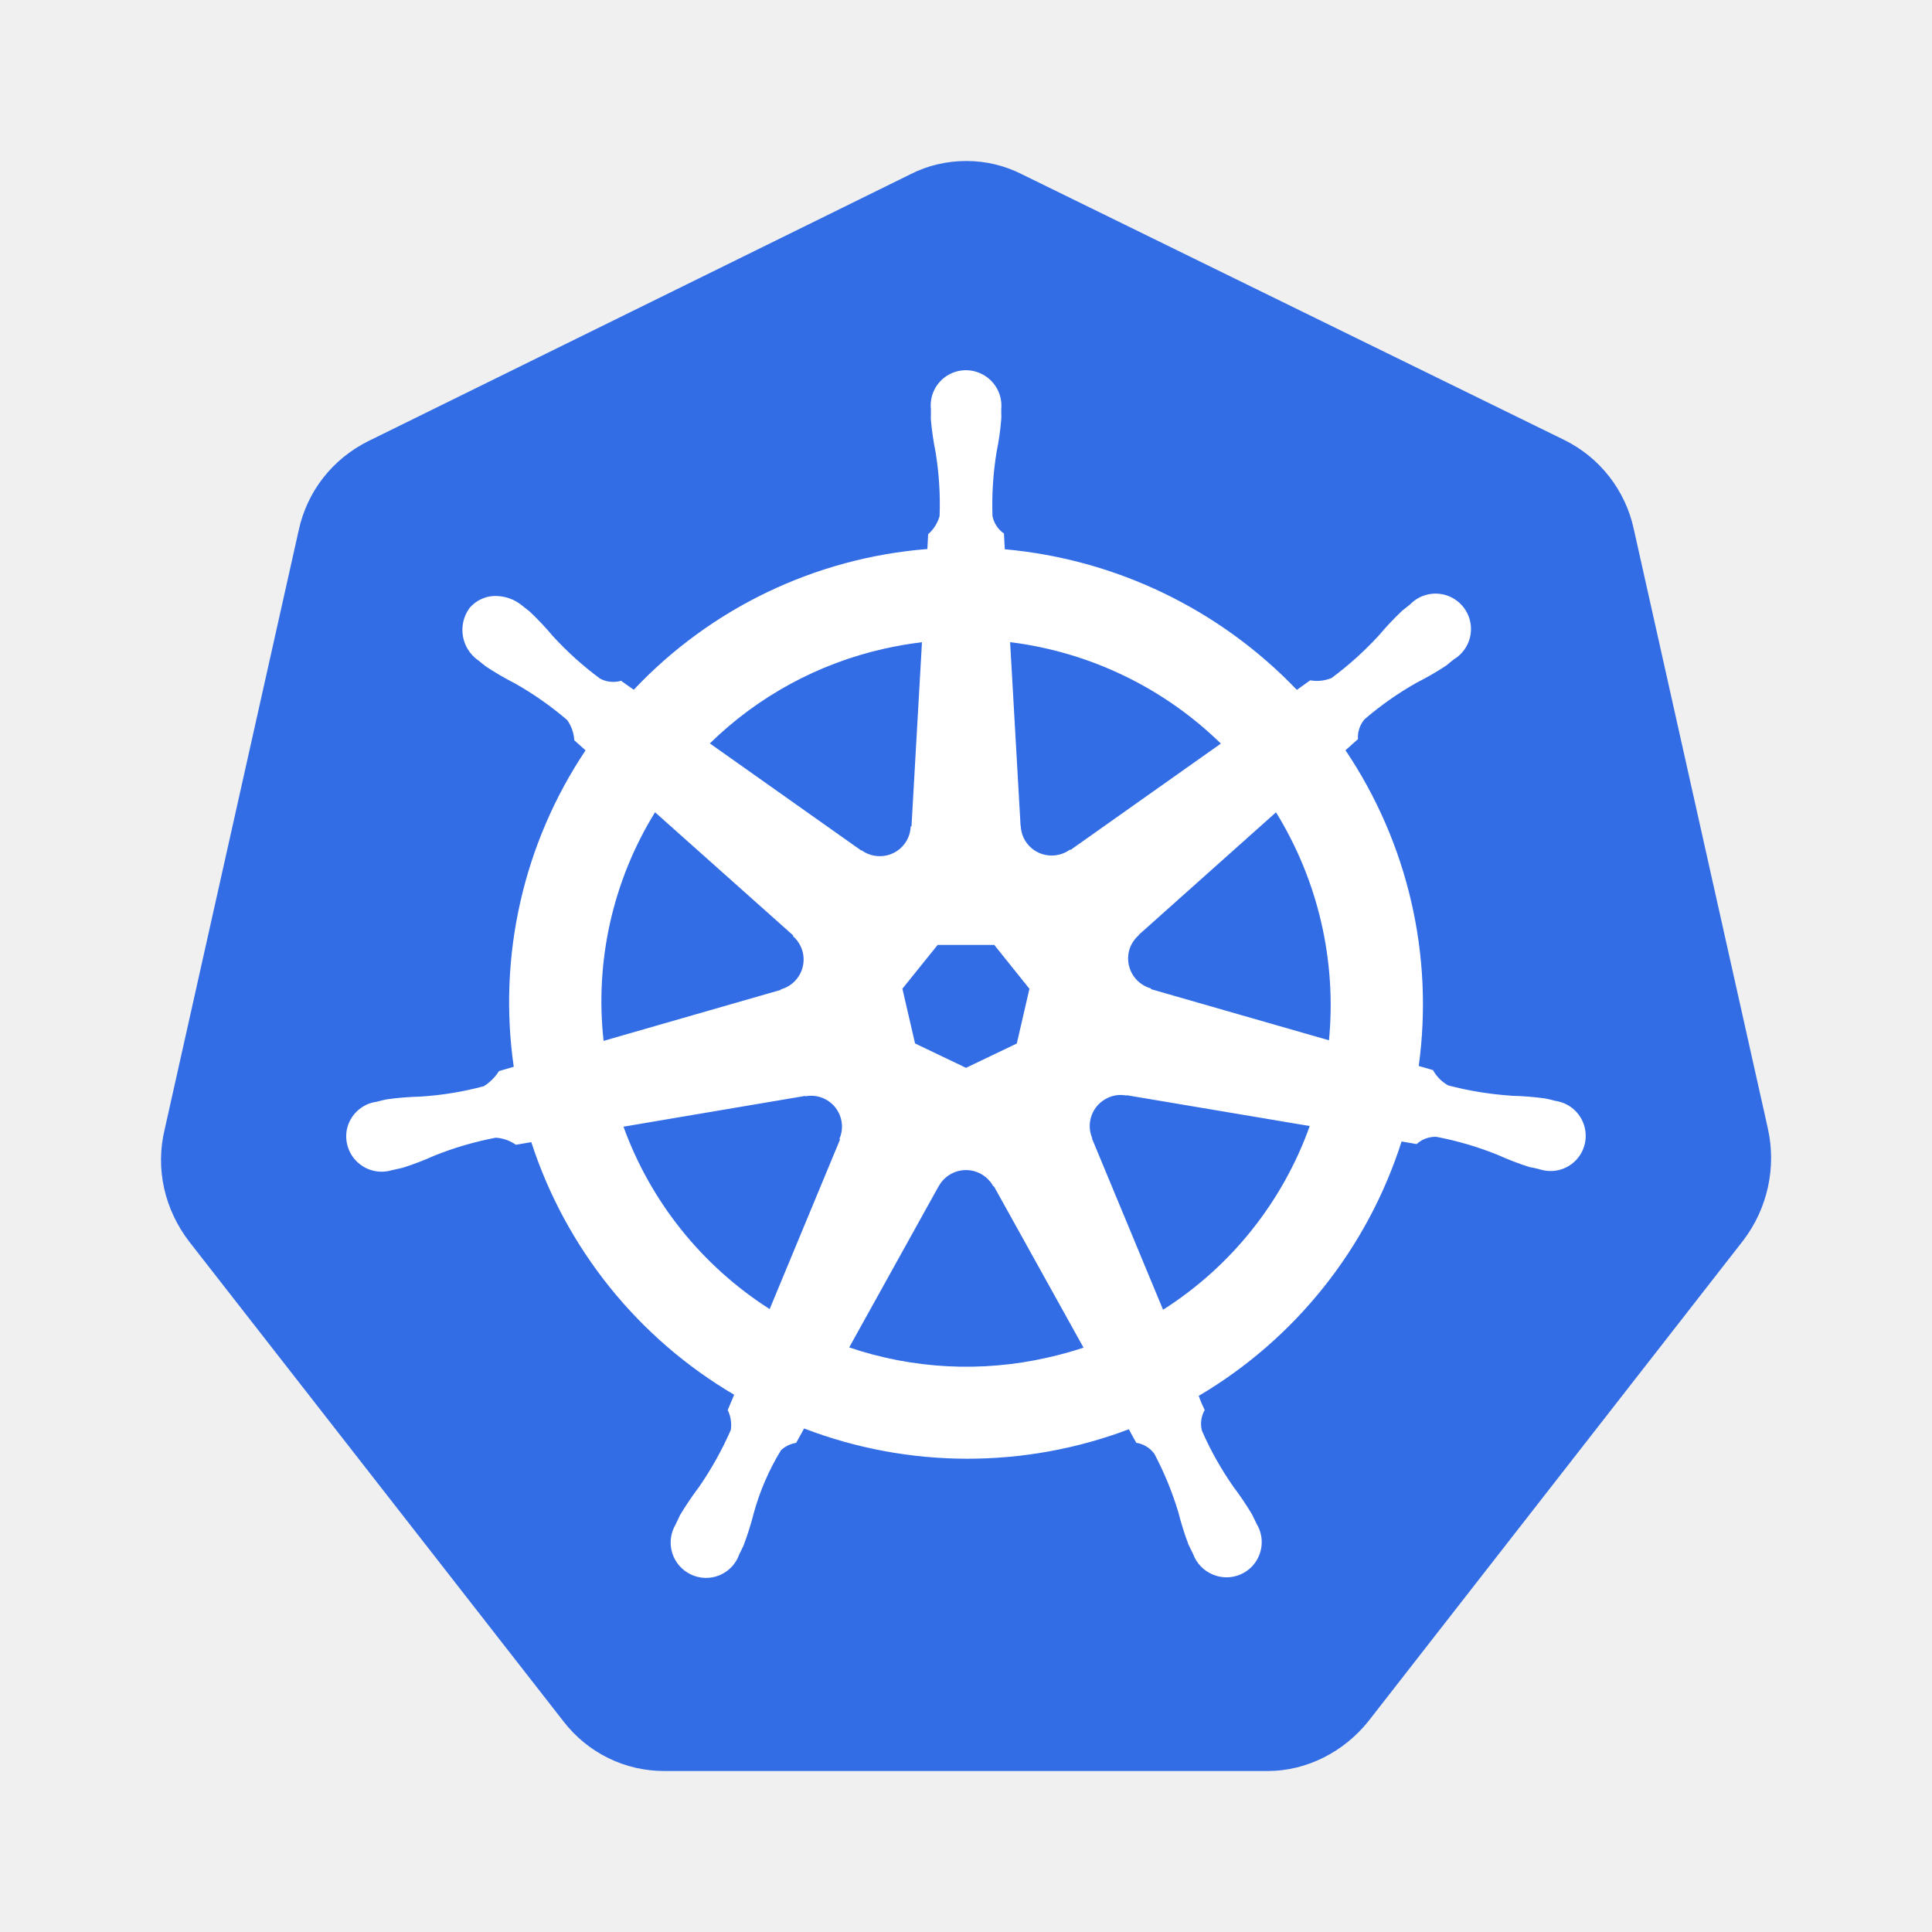
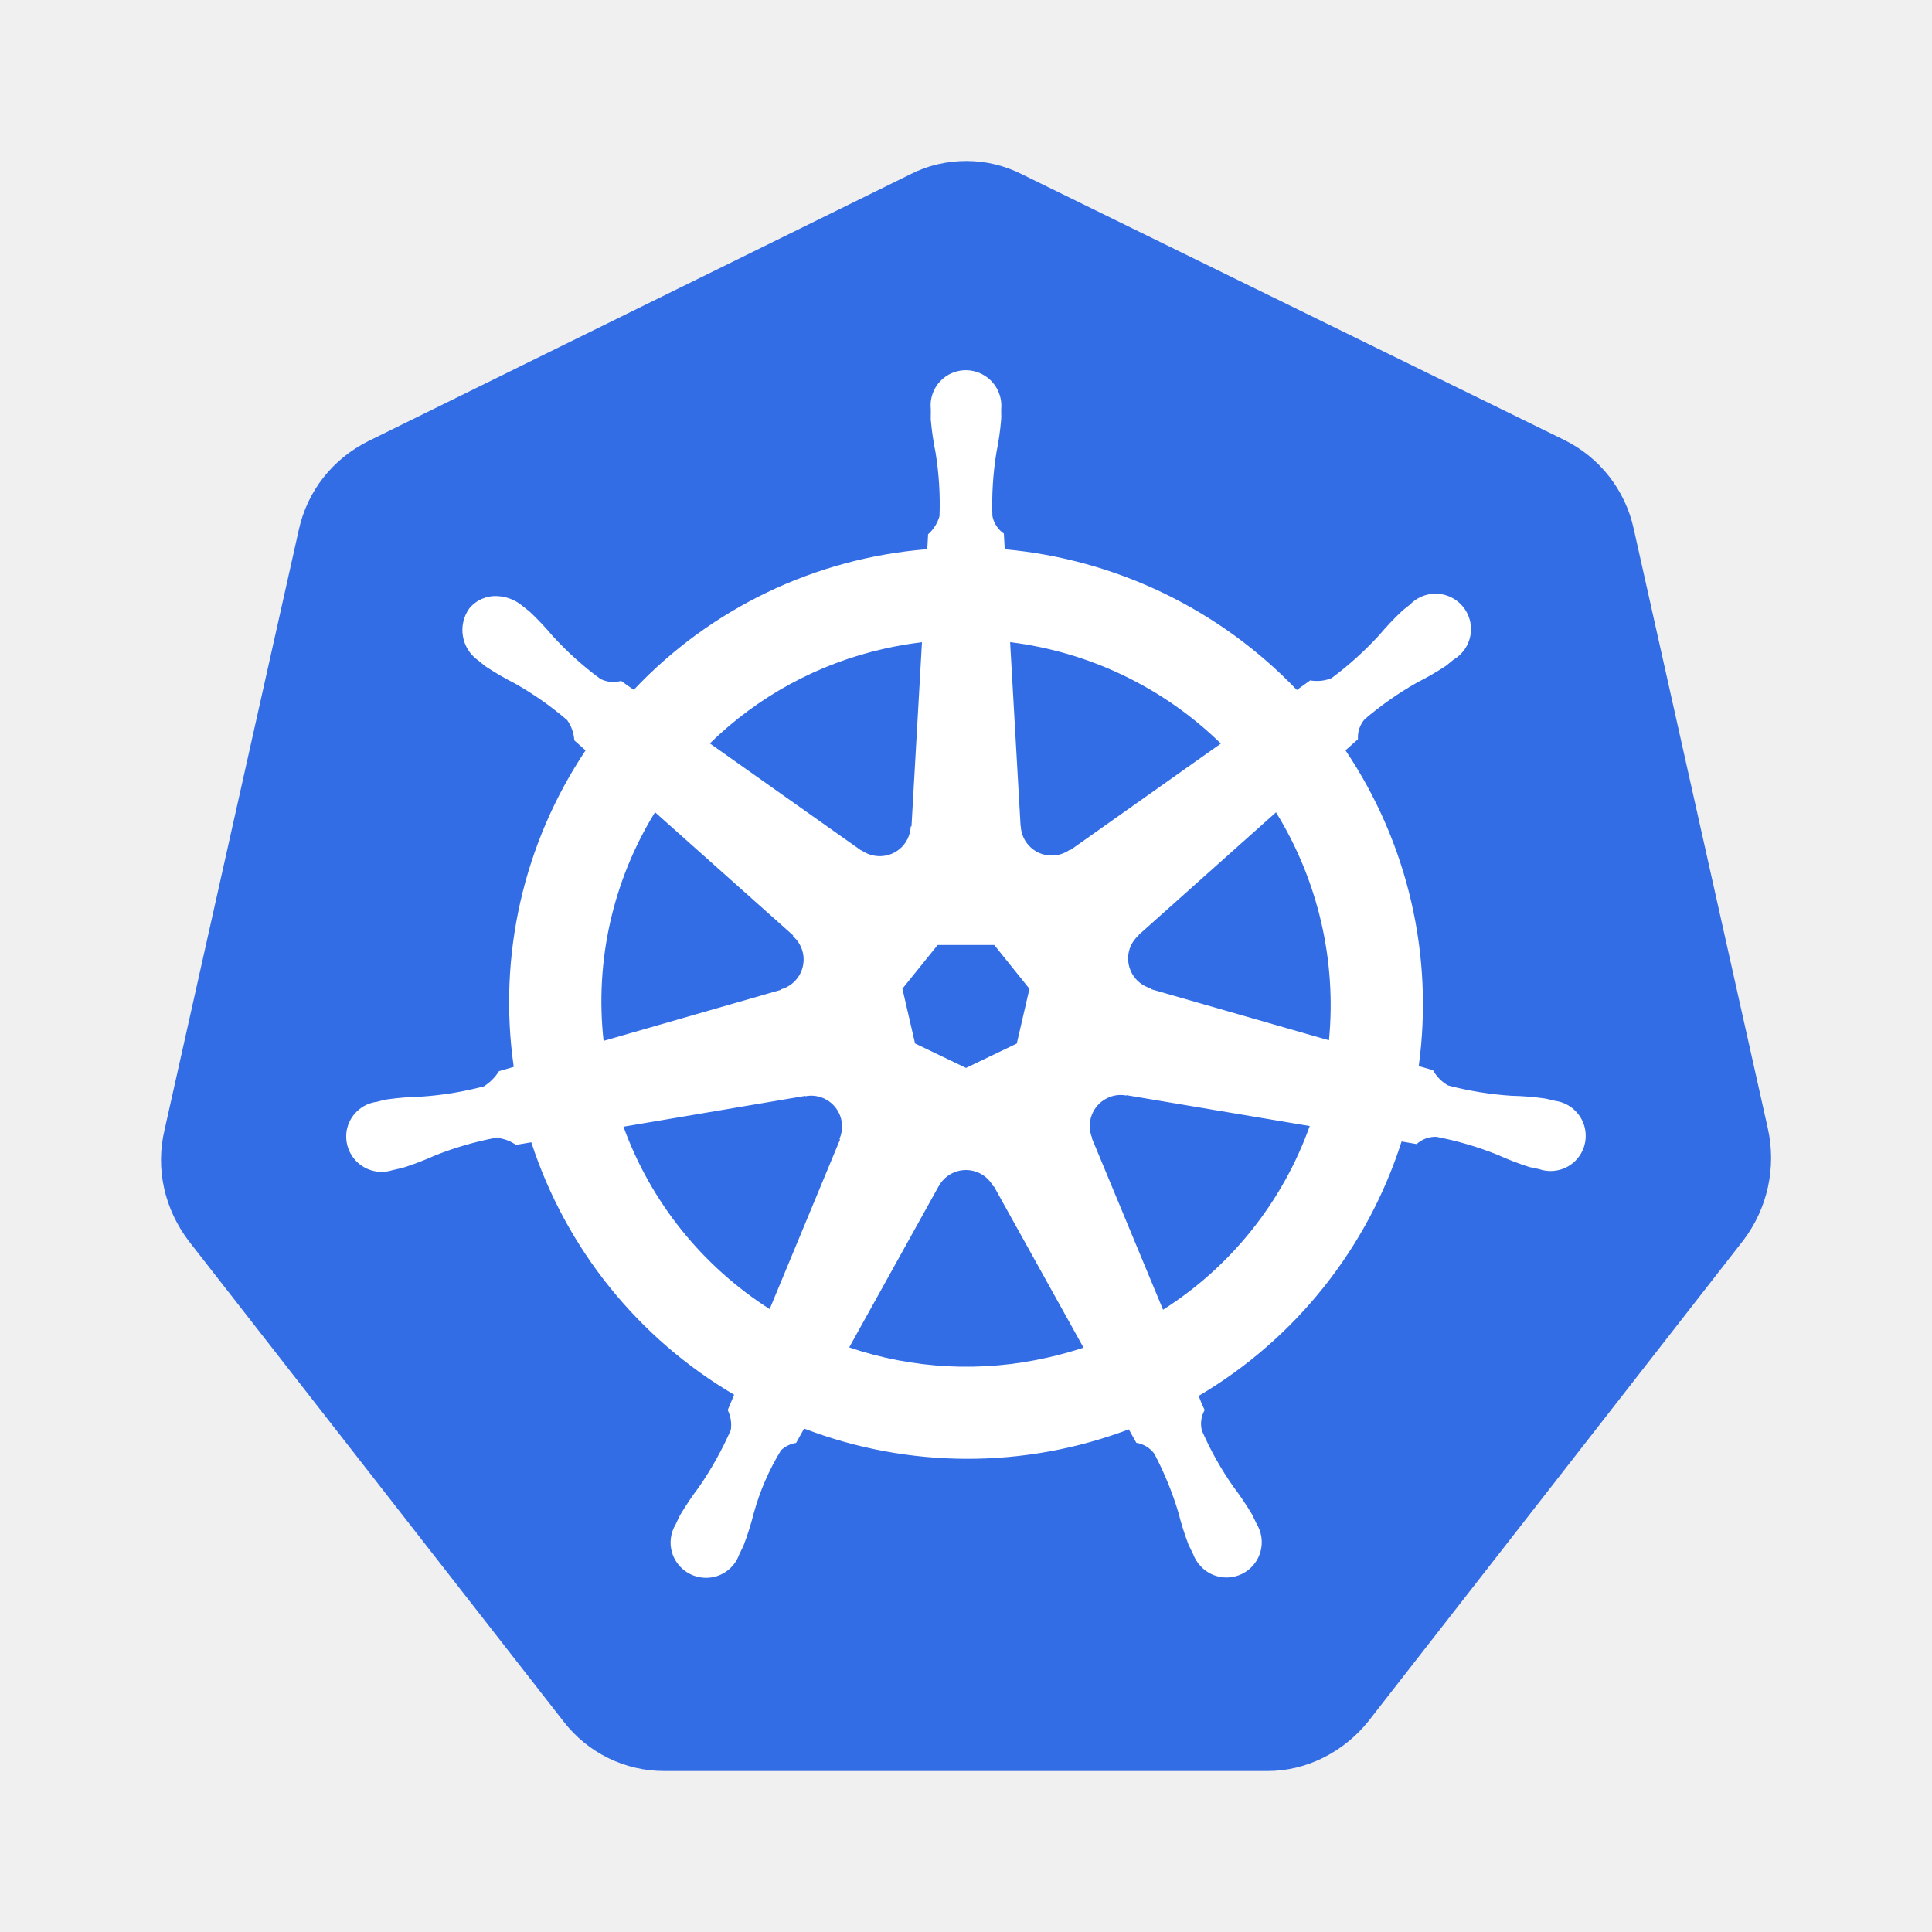
<svg xmlns="http://www.w3.org/2000/svg" width="24" height="24" fill="none" viewBox="0 0 24 24">
  <path fill="#326DE6" d="M7 21.384c.306.397.77.616 1.249.616h7.501c.48 0 .944-.236 1.25-.62l4.654-5.969a1.69 1.69 0 00.306-1.397l-1.664-7.439a1.612 1.612 0 00-.865-1.11l-6.736-3.3A1.517 1.517 0 0012.003 2c-.24 0-.48.055-.692.164L4.575 5.48c-.44.22-.759.617-.865 1.11l-1.664 7.438c-.12.494 0 1 .306 1.398L7 21.384z" />
-   <path fill="#fff" fill-rule="evenodd" d="M18.773 13.612c.14.003.28.014.419.033a1.424 1.424 0 01.127.03.439.439 0 01.294.695.437.437 0 01-.488.155l-.007-.001-.004-.002-.004-.001-.043-.01-.07-.014a3.664 3.664 0 01-.392-.151 4.094 4.094 0 00-.762-.224.346.346 0 00-.245.09 6.82 6.82 0 00-.187-.032 5.674 5.674 0 01-2.52 3.16c.021.06.046.119.074.176a.342.342 0 00-.034.257c.106.243.236.474.388.692.084.111.162.227.234.347l.04.082.017.036a.437.437 0 01-.545.629.44.44 0 01-.245-.257l-.015-.03-.04-.082a3.625 3.625 0 01-.126-.4 4.058 4.058 0 00-.3-.732.346.346 0 00-.223-.135l-.043-.076-.05-.092c-1.3.491-2.736.488-4.034-.01l-.099.179a.356.356 0 00-.188.091 3.044 3.044 0 00-.339.783 3.6 3.6 0 01-.126.4l-.035.073-.019.037v.002a.437.437 0 01-.602.248.439.439 0 01-.188-.621l.02-.043.036-.075c.072-.12.15-.236.235-.348.154-.223.286-.46.395-.709a.432.432 0 00-.039-.246l.08-.19a5.674 5.674 0 01-2.52-3.138l-.191.033a.485.485 0 00-.251-.088c-.261.05-.516.124-.762.223a3.683 3.683 0 01-.392.15l-.071.016c-.015.003-.03.006-.042.01h-.005l-.004.002h-.006a.44.44 0 01-.568-.498.437.437 0 01.374-.35l.006-.002.004-.001.008-.002c.035-.009.077-.02.108-.025.14-.02.28-.03.42-.034.264-.017.527-.06.783-.129a.603.603 0 00.188-.188l.183-.053a5.626 5.626 0 01.892-3.931l-.14-.125a.483.483 0 00-.088-.251 4.077 4.077 0 00-.65-.456 3.655 3.655 0 01-.363-.212 1.61 1.61 0 01-.069-.055l-.02-.017-.008-.005a.462.462 0 01-.107-.642.42.42 0 01.348-.154.522.522 0 01.305.115l.03.024.067.053c.102.096.198.198.288.305.178.195.376.373.589.53.08.042.173.051.26.026.051.037.104.075.157.111A5.626 5.626 0 0111.52 6.82l.01-.184a.474.474 0 00.142-.225c.01-.265-.007-.53-.049-.79a3.644 3.644 0 01-.06-.415l.001-.076V5.089v-.007a.437.437 0 01.615-.444.44.44 0 01.259.444v.046c.001.027.002.056 0 .078-.011.139-.031.277-.059.414a4.063 4.063 0 00-.05.79.345.345 0 00.143.218v.011l.01.184A5.734 5.734 0 0116.11 8.57l.166-.119c.09.016.181.006.265-.028.213-.158.41-.336.59-.532.09-.107.186-.209.288-.305l.073-.058.024-.019a.44.44 0 11.544.682l-.035.028-.061.05a3.634 3.634 0 01-.363.21c-.231.13-.449.283-.65.456a.344.344 0 00-.082.247 8.03 8.03 0 01-.155.138 5.65 5.65 0 01.91 3.922l.177.051a.49.49 0 00.188.19c.257.068.52.11.784.128zm-7.786-5.554a4.64 4.64 0 01.466-.08l-.13 2.285-.01.005a.383.383 0 01-.419.366.386.386 0 01-.192-.072l-.004.003-1.88-1.33a4.505 4.505 0 012.169-1.177zm2.312 2.5l1.867-1.321a4.546 4.546 0 00-2.618-1.26l.13 2.283h.002a.383.383 0 00.42.366.386.386 0 00.192-.072l.007.003zm3.21 2.365l-2.21-.635-.003-.01a.386.386 0 01-.264-.489.385.385 0 01.113-.17v-.005l1.706-1.523a4.56 4.56 0 01.658 2.832zm-2.944 1.22l.883 2.127a4.497 4.497 0 001.822-2.282l-2.275-.383-.004.004a.37.37 0 00-.236.032.385.385 0 00-.187.498l-.003.004zm-.55 2.721a4.531 4.531 0 01-2.466-.126l1.11-2h.001a.386.386 0 01.679-.001h.008l1.113 2.004c-.145.048-.293.089-.445.123zm-3.454-.602l.874-2.106-.007-.009a.383.383 0 00-.424-.528l-.003-.005-2.256.382c.338.934.977 1.73 1.816 2.266zM8.137 10.09l1.716 1.53-.002.01a.384.384 0 01-.151.66l-.002.007-2.2.633c-.11-.991.115-1.99.639-2.84zm4.214 1.648h-.703l-.438.544.157.68.633.303.631-.302.157-.68-.437-.545z" clip-rule="evenodd" />
+   <path fill="#fff" fill-rule="evenodd" d="M18.773 13.612c.14.003.28.014.419.034.023.004.054.011.082.019l.045.01a.439.439 0 01.294.695.437.437 0 01-.488.155l-.007-.001-.004-.002-.004-.001a2.463 2.463 0 00-.113-.024 3.622 3.622 0 01-.392-.151 4.102 4.102 0 00-.762-.224.346.346 0 00-.245.09 6.82 6.82 0 00-.187-.032 5.674 5.674 0 01-2.52 3.16c.021.06.046.12.074.176a.342.342 0 00-.034.257c.106.243.236.475.388.692.084.111.162.227.234.347l.04.082.017.036a.438.438 0 01-.695.526.439.439 0 01-.095-.154l-.015-.03-.04-.081a3.632 3.632 0 01-.126-.4 4.058 4.058 0 00-.3-.733.345.345 0 00-.223-.135l-.043-.076-.05-.091a5.67 5.67 0 01-4.034-.01l-.099.178a.356.356 0 00-.188.092 3.044 3.044 0 00-.339.783 3.594 3.594 0 01-.126.399l-.035.073-.019.038v.001a.436.436 0 01-.425.29.442.442 0 01-.409-.311.436.436 0 01.044-.352l.02-.043a1.69 1.69 0 01.036-.074c.072-.12.15-.237.235-.349.154-.223.286-.46.395-.708a.431.431 0 00-.039-.247l.08-.19A5.674 5.674 0 016.6 14.19l-.191.032a.486.486 0 00-.251-.088 4.1 4.1 0 00-.762.223 3.704 3.704 0 01-.392.15l-.071.016a3.181 3.181 0 00-.042.01h-.005l-.004.002-.006.001a.44.44 0 01-.568-.499.437.437 0 01.374-.35l.006-.002h.004l.008-.003c.035-.009.077-.02.108-.025.14-.02.28-.03.42-.034a4.09 4.09 0 00.783-.128.603.603 0 00.188-.189l.183-.053a5.626 5.626 0 01.892-3.931l-.14-.125a.483.483 0 00-.088-.251 4.077 4.077 0 00-.65-.456 3.653 3.653 0 01-.363-.211 1.61 1.61 0 01-.069-.055l-.02-.018-.008-.005a.462.462 0 01-.107-.642.42.42 0 01.348-.154.522.522 0 01.305.115l.03.024.067.053c.102.096.198.198.288.305.178.195.376.373.589.53.08.042.173.051.26.026.051.038.104.075.157.111a5.626 5.626 0 013.646-1.747l.01-.185a.474.474 0 00.142-.225c.01-.265-.007-.53-.049-.79a3.644 3.644 0 01-.06-.415l.001-.076V5.089v-.007a.437.437 0 01.615-.444.44.44 0 01.259.444v.046c.001.027.002.056 0 .078-.011.139-.031.277-.059.414a4.062 4.062 0 00-.05.79.345.345 0 00.143.219v.01l.01.184a5.734 5.734 0 013.629 1.748l.166-.119c.09.016.181.006.265-.028.213-.158.41-.336.59-.532.09-.107.186-.209.288-.304.02-.018.048-.04.073-.059l.024-.019a.44.44 0 11.544.682l-.035.028-.061.05a3.634 3.634 0 01-.363.21c-.231.131-.449.284-.65.456a.344.344 0 00-.082.247 7.827 7.827 0 01-.155.138 5.65 5.65 0 01.91 3.922l.177.051a.49.49 0 00.188.19c.257.068.52.11.784.128zm-7.786-5.554a4.64 4.64 0 01.466-.08l-.13 2.286-.01.004a.383.383 0 01-.419.366.387.387 0 01-.192-.071l-.004.002-1.88-1.33a4.505 4.505 0 012.169-1.177zm2.312 2.5l1.867-1.321a4.546 4.546 0 00-2.618-1.26l.13 2.283.002.001a.383.383 0 00.42.365.386.386 0 00.192-.072l.007.003zm3.21 2.365l-2.21-.635-.003-.01a.386.386 0 01-.264-.489.386.386 0 01.113-.17v-.005l1.706-1.523a4.56 4.56 0 01.658 2.832zm-2.944 1.22l.883 2.127a4.497 4.497 0 001.822-2.282l-2.275-.383-.004.004a.37.37 0 00-.236.032.385.385 0 00-.187.498l-.003.004zm-.55 2.721a4.531 4.531 0 01-2.466-.126l1.11-2h.001a.385.385 0 01.679 0h.008l1.113 2.003c-.145.048-.293.089-.445.123zm-3.454-.602l.874-2.106-.007-.008a.383.383 0 00-.424-.53l-.003-.004-2.256.382c.338.934.977 1.73 1.816 2.266zM8.137 10.09l1.716 1.53-.002.01a.384.384 0 01-.151.66l-.002.007-2.2.633c-.11-.99.115-1.99.639-2.84zm4.214 1.649h-.703l-.438.543.157.68.633.304.631-.303.157-.68-.437-.544z" clip-rule="evenodd" />
</svg>
